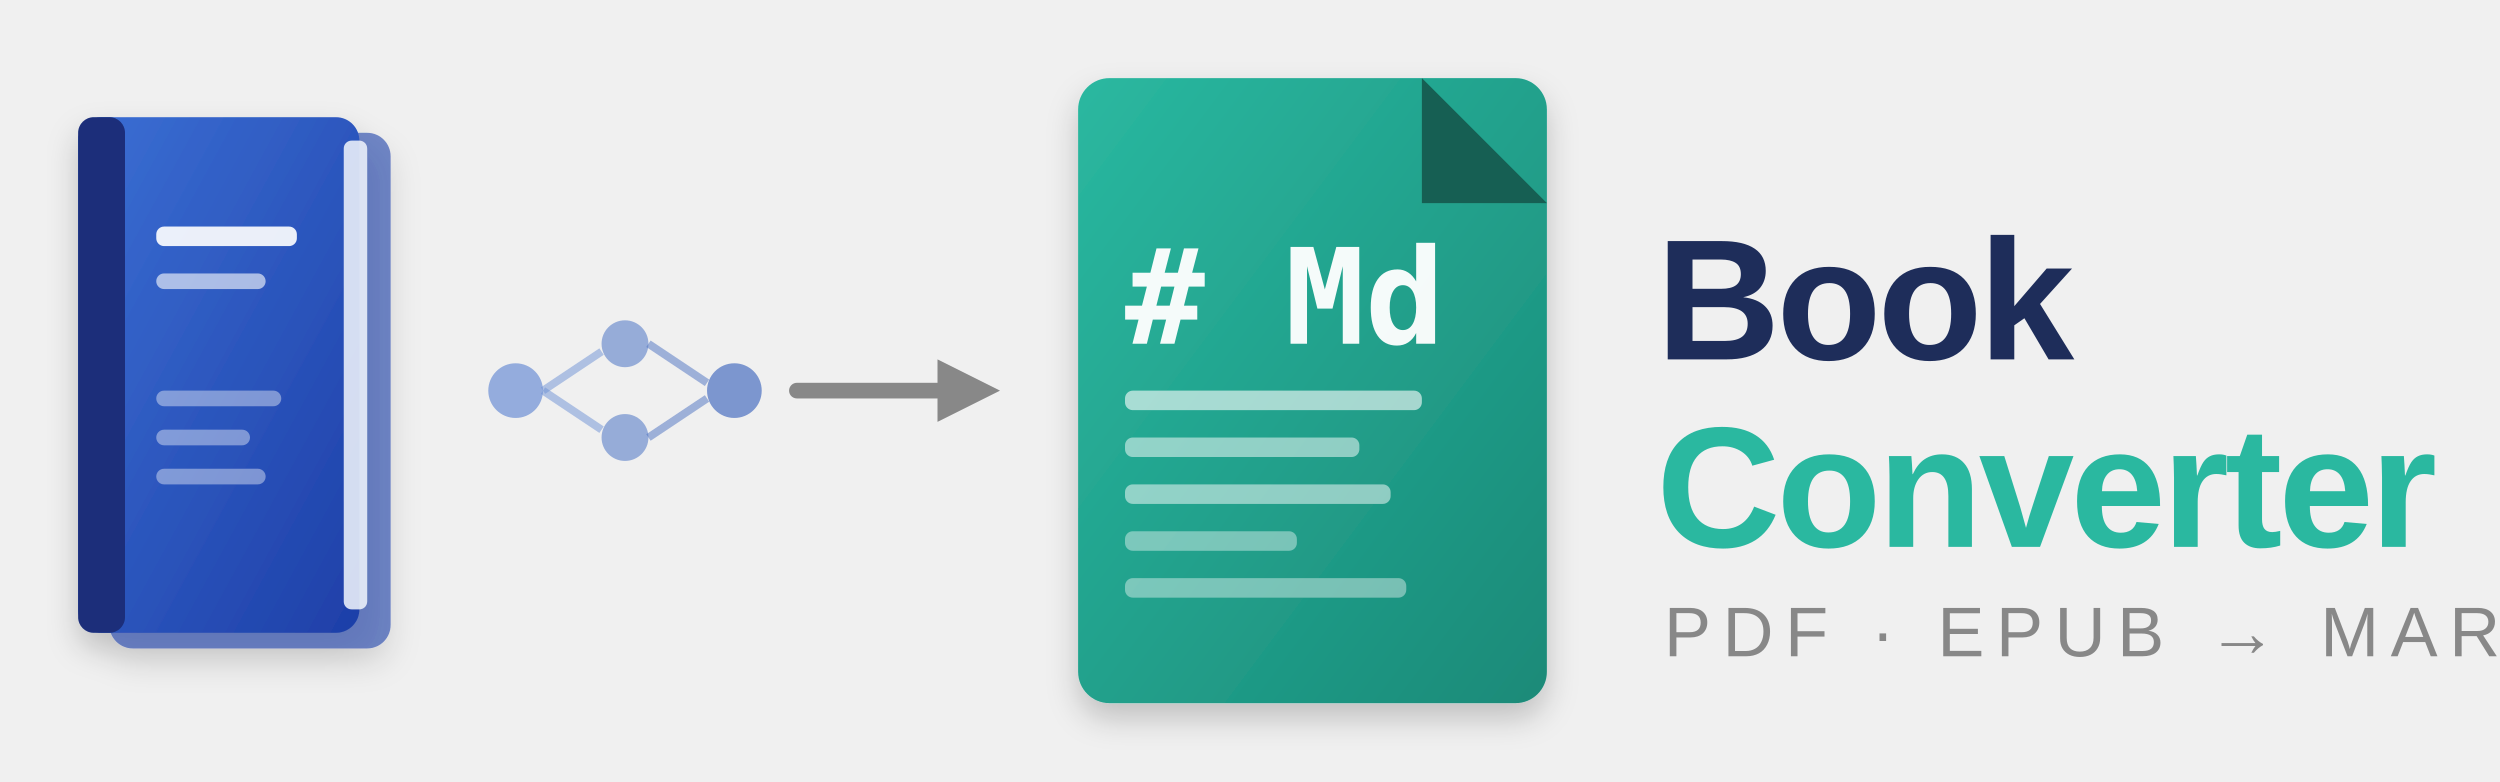
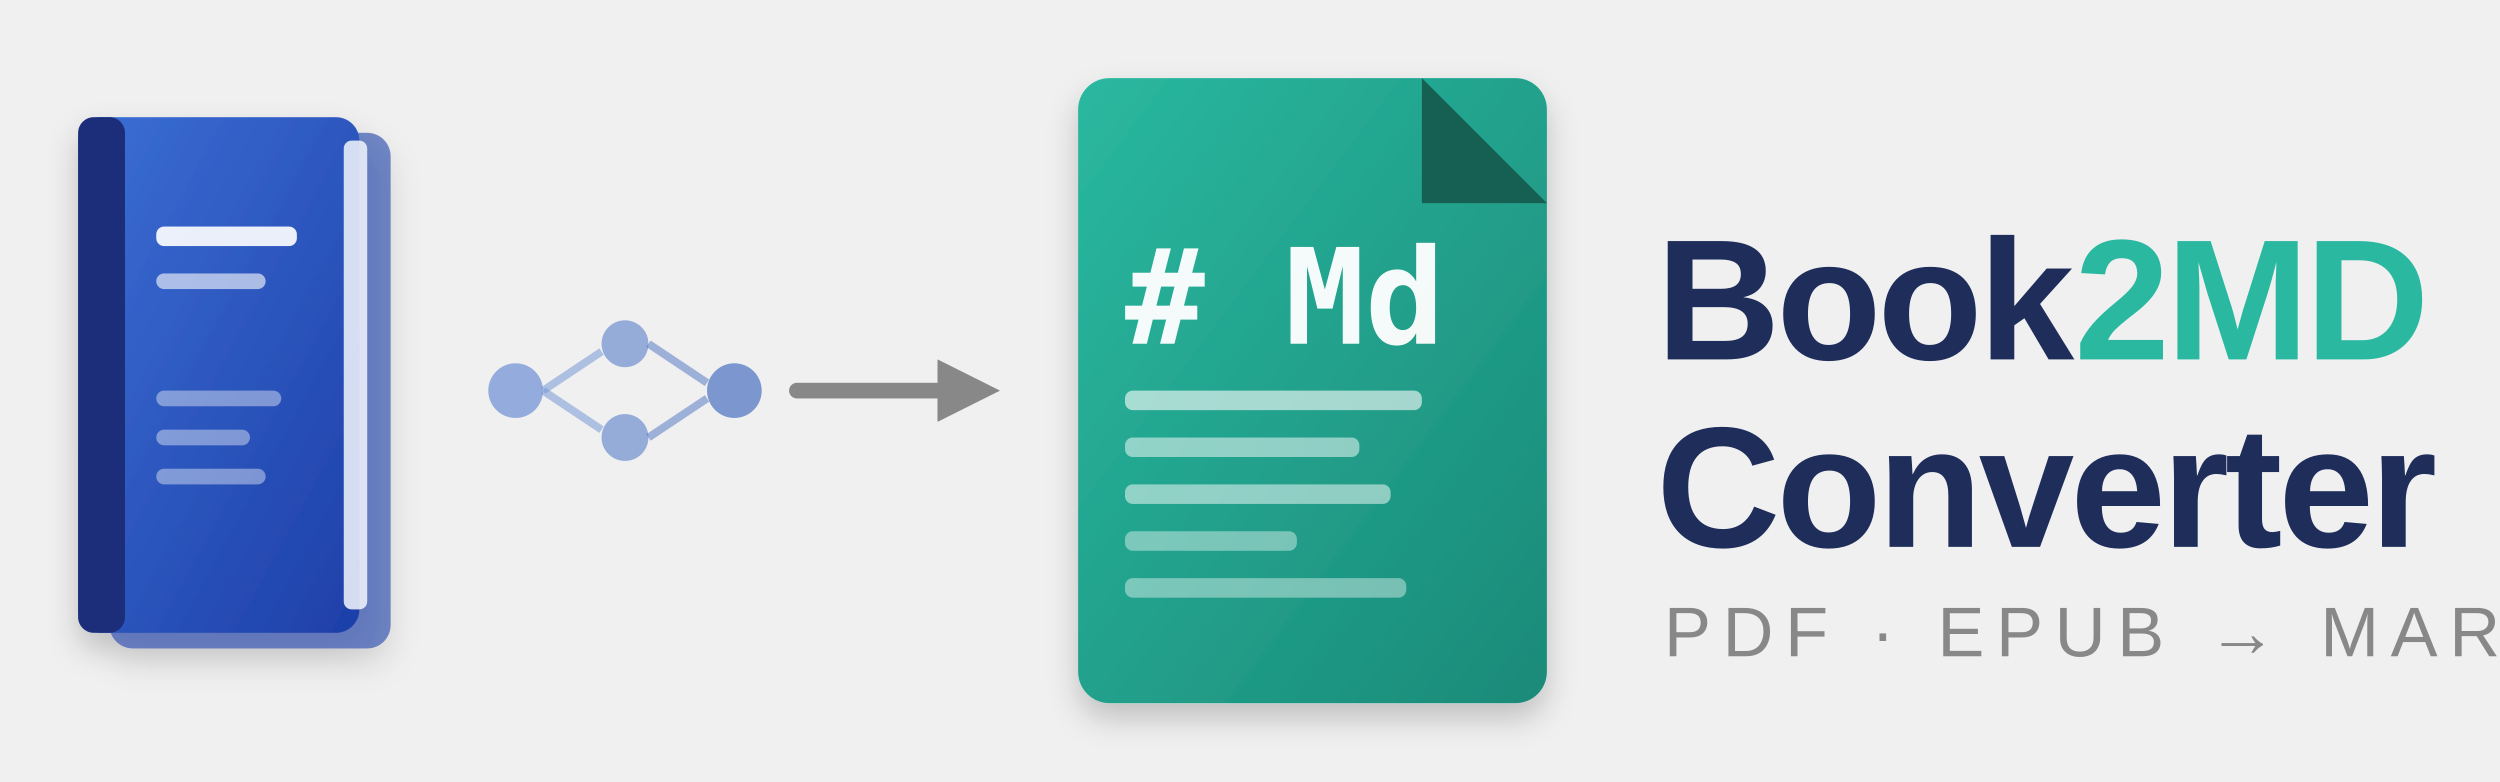
<svg xmlns="http://www.w3.org/2000/svg" viewBox="0 0 320 100" width="320" height="100">
  <defs>
    <linearGradient id="bookGrad" x1="0%" y1="0%" x2="100%" y2="100%">
      <stop offset="0%" style="stop-color:#3b6fd4;stop-opacity:1" />
      <stop offset="100%" style="stop-color:#1e3fa8;stop-opacity:1" />
    </linearGradient>
    <linearGradient id="mdGrad" x1="0%" y1="0%" x2="100%" y2="100%">
      <stop offset="0%" style="stop-color:#2ab8a0;stop-opacity:1" />
      <stop offset="100%" style="stop-color:#1a8a78;stop-opacity:1" />
    </linearGradient>
    <filter id="shadow" x="-10%" y="-10%" width="120%" height="130%">
      <feDropShadow dx="0" dy="2" stdDeviation="2" flood-color="#00000033" />
    </filter>
  </defs>
  <g transform="translate(10, 15)" filter="url(#shadow)">
    <rect x="4" y="2" width="36" height="66" rx="3" ry="3" fill="#1e3fa8" opacity="0.6" />
    <rect x="0" y="0" width="36" height="66" rx="3" ry="3" fill="url(#bookGrad)" />
    <rect x="0" y="0" width="6" height="66" rx="2" ry="2" fill="#1a2e7a" />
    <rect x="34" y="3" width="3" height="60" rx="1" fill="#e8edf8" opacity="0.9" />
    <rect x="10" y="14" width="18" height="2.5" rx="1" fill="white" opacity="0.9" />
    <rect x="10" y="20" width="14" height="2" rx="1" fill="white" opacity="0.6" />
    <rect x="10" y="35" width="16" height="2" rx="1" fill="white" opacity="0.4" />
    <rect x="10" y="40" width="12" height="2" rx="1" fill="white" opacity="0.4" />
    <rect x="10" y="45" width="14" height="2" rx="1" fill="white" opacity="0.4" />
  </g>
  <g transform="translate(58, 38)">
    <circle cx="8" cy="12" r="3.5" fill="#6c8fd4" opacity="0.7" />
    <circle cx="22" cy="6" r="3" fill="#5a7fc8" opacity="0.6" />
    <circle cx="22" cy="18" r="3" fill="#5a7fc8" opacity="0.6" />
    <circle cx="36" cy="12" r="3.5" fill="#4a6fc0" opacity="0.7" />
    <line x1="11.5" y1="12" x2="19" y2="7" stroke="#6c8fd4" stroke-width="1" opacity="0.5" />
    <line x1="11.5" y1="12" x2="19" y2="17" stroke="#6c8fd4" stroke-width="1" opacity="0.5" />
    <line x1="25" y1="6" x2="32.5" y2="11" stroke="#4a6fc0" stroke-width="1" opacity="0.5" />
    <line x1="25" y1="18" x2="32.5" y2="13" stroke="#4a6fc0" stroke-width="1" opacity="0.5" />
    <line x1="44" y1="12" x2="62" y2="12" stroke="#888" stroke-width="2" stroke-linecap="round" />
    <polygon points="62,8 70,12 62,16" fill="#888" />
  </g>
  <g transform="translate(138, 10)" filter="url(#shadow)">
    <rect x="0" y="0" width="60" height="80" rx="4" ry="4" fill="url(#mdGrad)" />
    <polygon points="44,0 60,16 44,16" fill="#155f52" />
    <polygon points="44,0 60,16 44,0" fill="#1a8a78" opacity="0.5" />
    <text x="6" y="34" font-family="monospace" font-size="17" font-weight="bold" fill="white" opacity="0.95"># Md</text>
    <rect x="6" y="40" width="38" height="2.5" rx="1" fill="white" opacity="0.6" />
    <rect x="6" y="46" width="30" height="2.5" rx="1" fill="white" opacity="0.5" />
    <rect x="6" y="52" width="34" height="2.5" rx="1" fill="white" opacity="0.5" />
    <rect x="6" y="58" width="22" height="2.5" rx="1" fill="white" opacity="0.4" />
    <rect x="6" y="64" width="36" height="2.5" rx="1" fill="white" opacity="0.4" />
  </g>
-   <text x="212" y="46" font-family="'Segoe UI', Arial, sans-serif" font-size="22" font-weight="700" fill="#1e2d5a" letter-spacing="-0.5">Book</text>
-   <text x="212" y="70" font-family="'Segoe UI', Arial, sans-serif" font-size="22" font-weight="700" fill="#2ab8a0" letter-spacing="-0.5">Converter</text>
+   <text x="212" y="46" font-family="'Segoe UI', Arial, sans-serif" font-size="22" font-weight="700" fill="#1e2d5a" letter-spacing="-0.5">Book<tspan fill="#2ab8a0">2MD</tspan>
+   </text>
+   <text x="212" y="70" font-family="'Segoe UI', Arial, sans-serif" font-size="22" font-weight="700" fill="#1e2d5a" letter-spacing="-0.5">Converter</text>
  <text x="213" y="84" font-family="'Segoe UI', Arial, sans-serif" font-size="9" fill="#888" letter-spacing="1.5">PDF · EPUB → MARKDOWN</text>
</svg>
